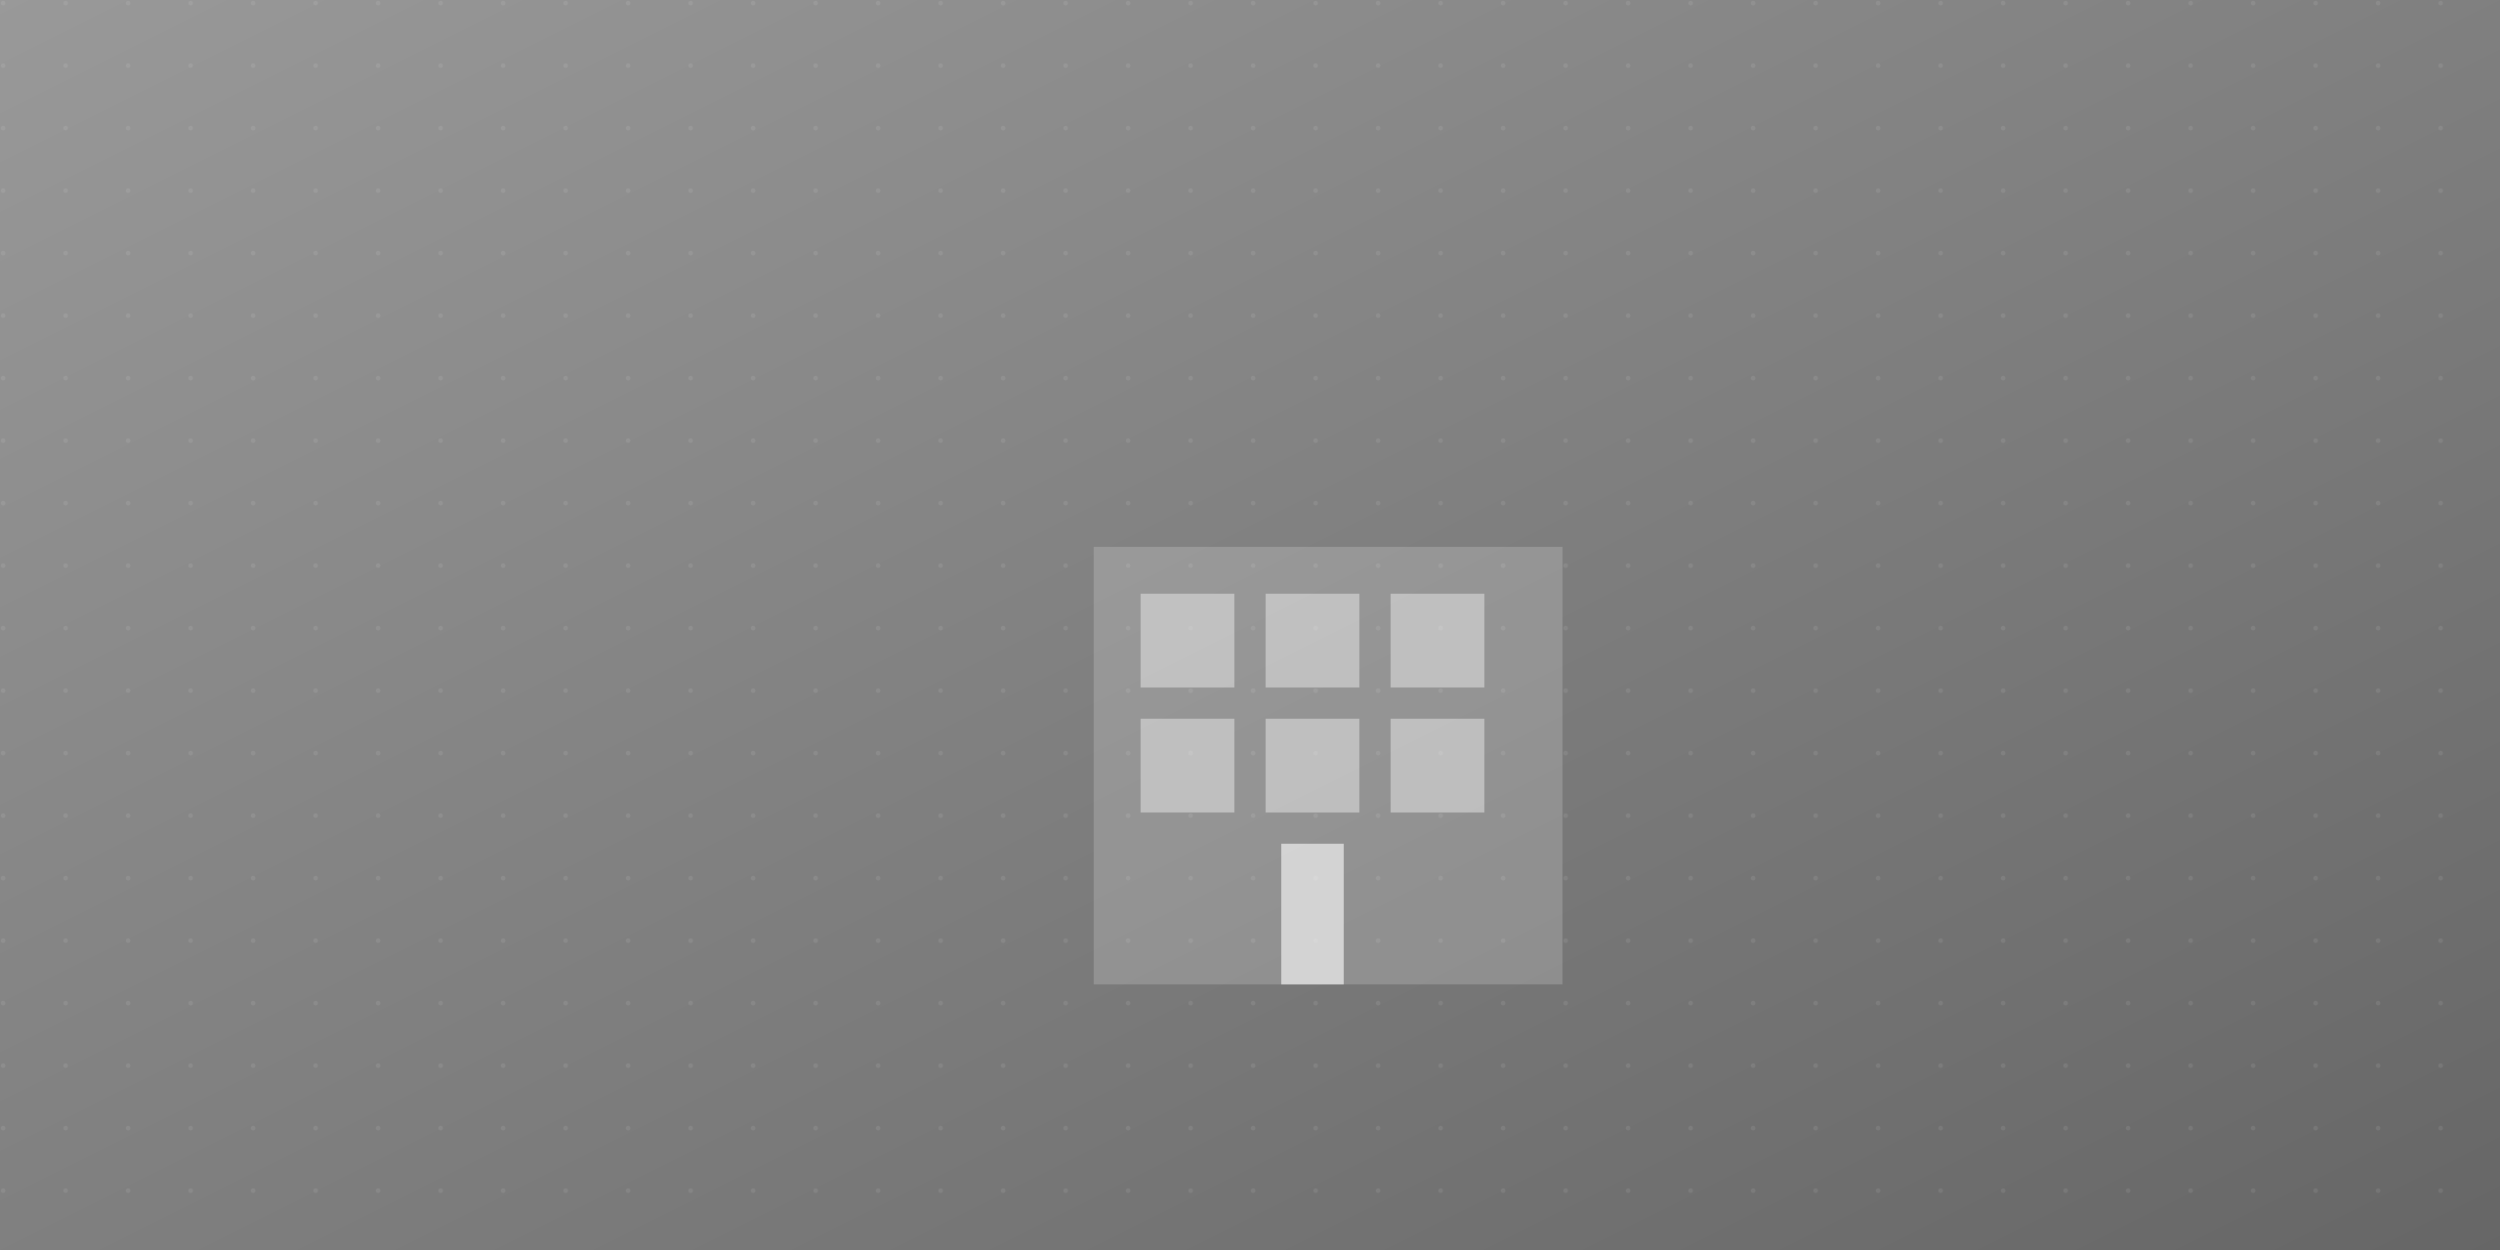
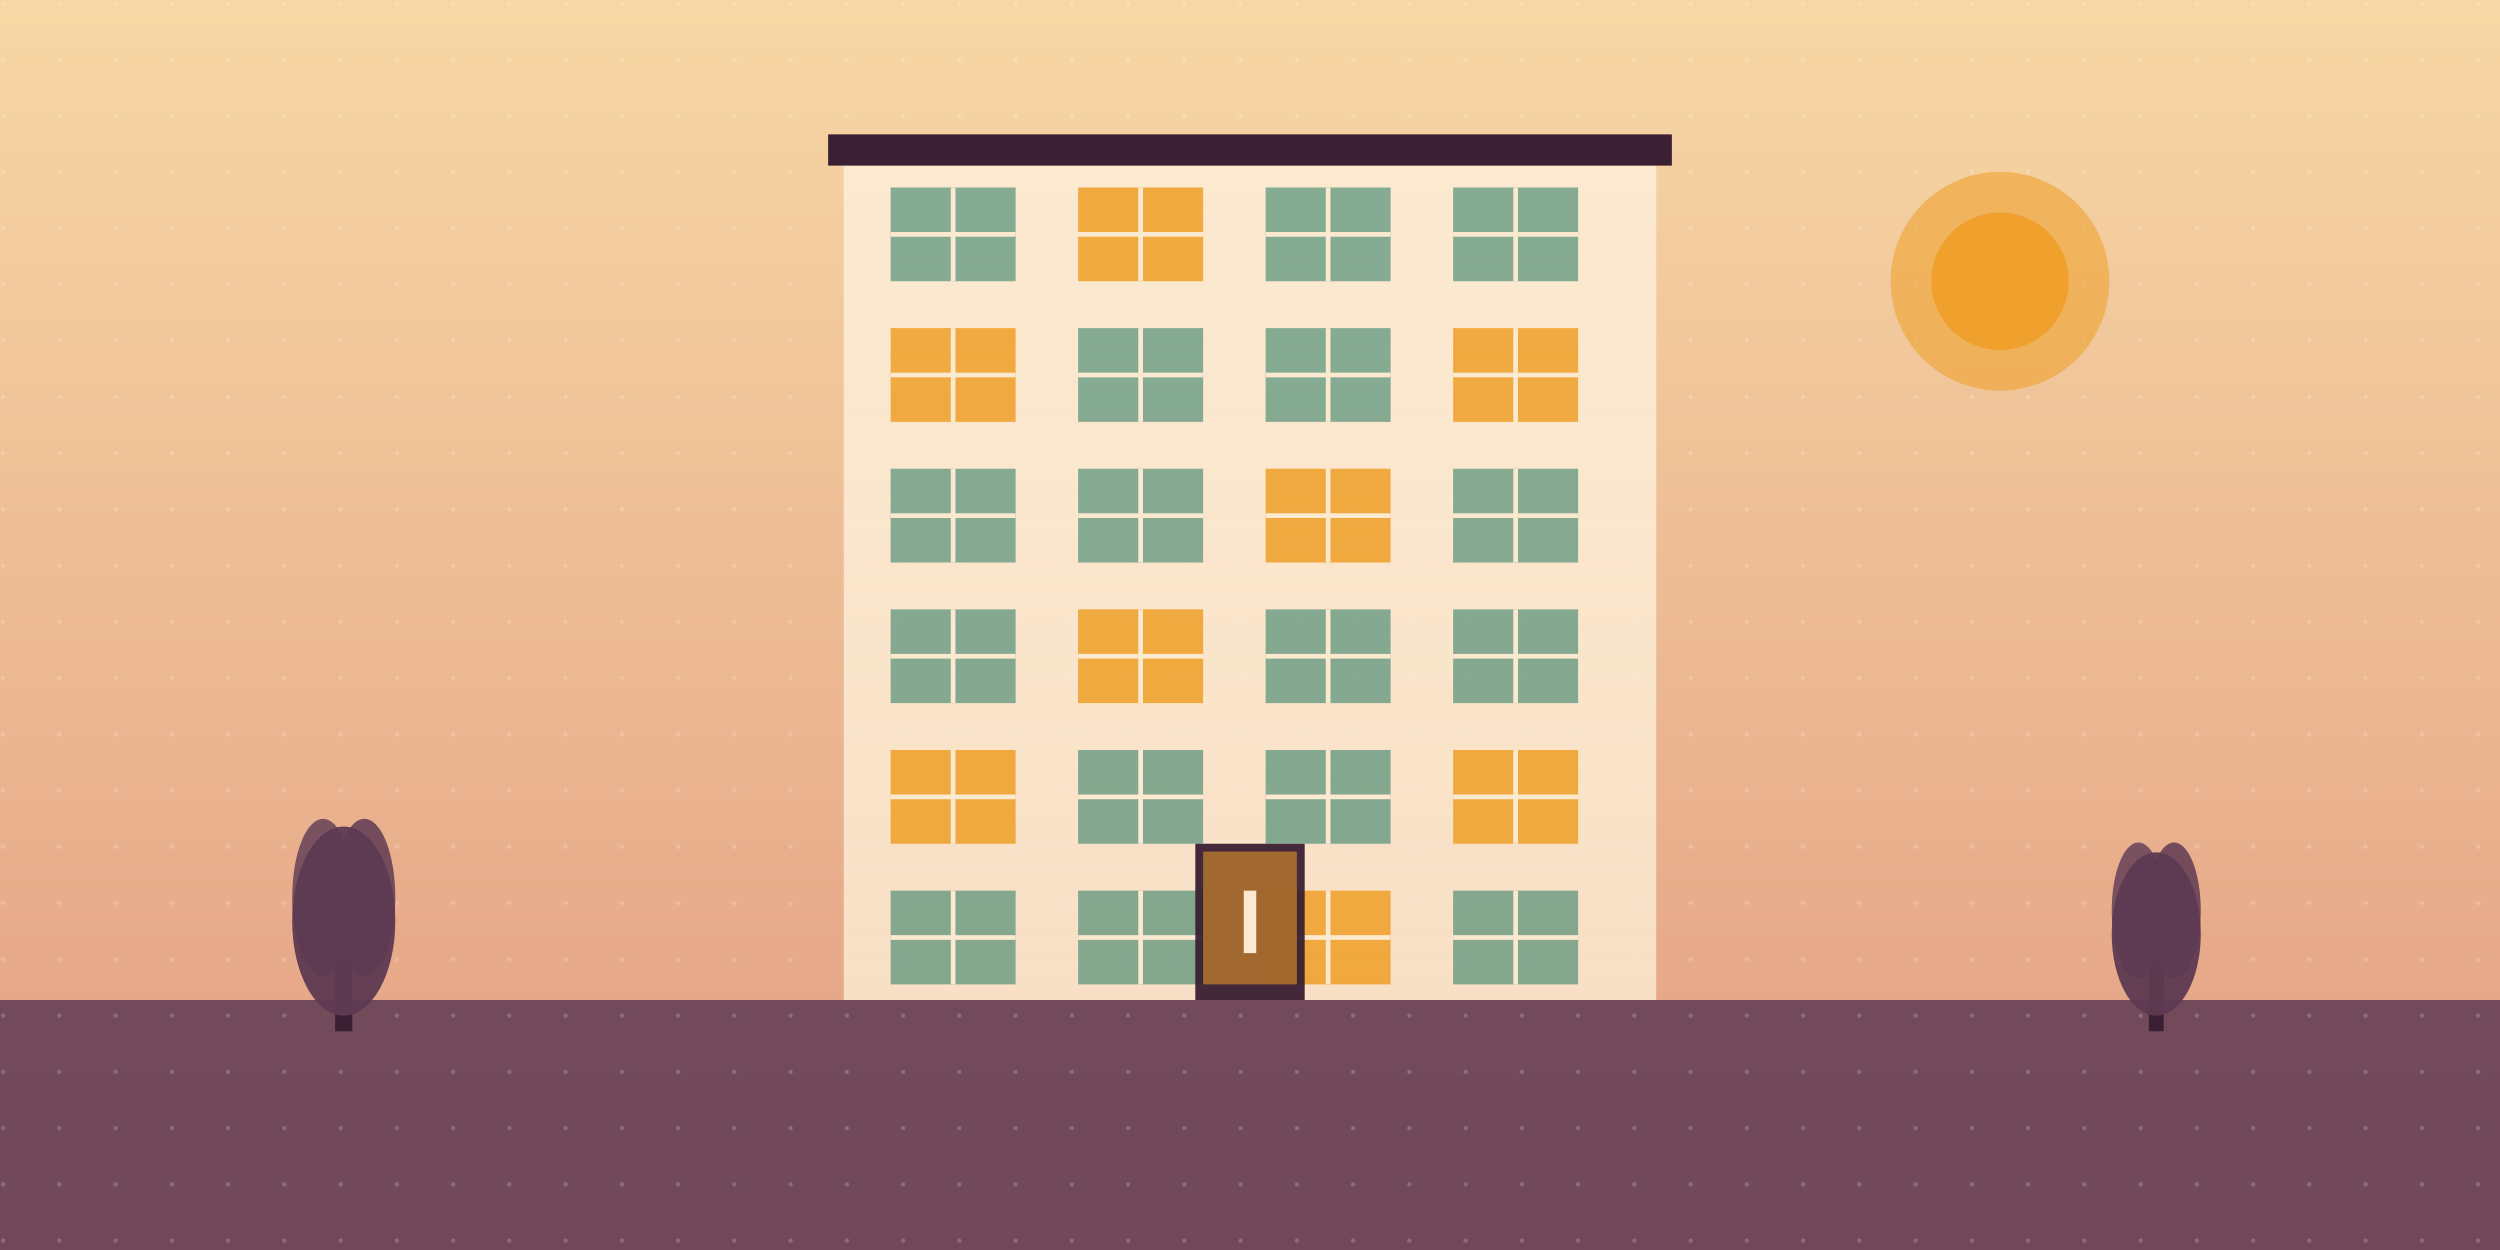
<svg xmlns="http://www.w3.org/2000/svg" viewBox="0 0 1600 800" preserveAspectRatio="xMidYMid slice">
  <defs>
-     <linearGradient id="g" x1="0" y1="0" x2="1" y2="1">
-       <stop offset="0" stop-color="#999999" />
-       <stop offset="1" stop-color="#666666" />
+     <linearGradient id="sky" x1="0" y1="0" x2="0" y2="1">
+       <stop offset="0" stop-color="#F7D8A5" />
+       <stop offset="1" stop-color="#E29C82" />
    </linearGradient>
-     <pattern id="dots" width="40" height="40" patternUnits="userSpaceOnUse">
-       <circle cx="2" cy="2" r="1.5" fill="white" opacity="0.08" />
+     <linearGradient id="wallG" x1="0" y1="0" x2="0" y2="1">
+       <stop offset="0" stop-color="#FBE9D0" />
+       <stop offset="1" stop-color="#FBE9D0" stop-opacity="0.85" />
+     </linearGradient>
+     <pattern id="dots" width="36" height="36" patternUnits="userSpaceOnUse">
+       <circle cx="2" cy="2" r="1.4" fill="white" opacity="0.18" />
    </pattern>
  </defs>
-   <rect width="1600" height="800" fill="url(#g)" />
+   <rect width="1600" height="800" fill="url(#sky)" />
  <rect width="1600" height="800" fill="url(#dots)" />
-   <rect x="700" y="350" width="300" height="280" fill="white" opacity="0.18" />
-   <rect x="730" y="380" width="60" height="60" fill="white" opacity="0.4" />
-   <rect x="810" y="380" width="60" height="60" fill="white" opacity="0.4" />
-   <rect x="890" y="380" width="60" height="60" fill="white" opacity="0.4" />
-   <rect x="730" y="460" width="60" height="60" fill="white" opacity="0.4" />
-   <rect x="810" y="460" width="60" height="60" fill="white" opacity="0.4" />
-   <rect x="890" y="460" width="60" height="60" fill="white" opacity="0.4" />
-   <rect x="820" y="540" width="40" height="90" fill="white" opacity="0.6" />
+   <rect x="0" y="640" width="1600" height="160" fill="#5E3A52" opacity="0.85" />
+   <rect x="0" y="640" width="1600" height="160" fill="url(#dots)" />
+   <rect x="214.5" y="599.5" width="11" height="60.5" fill="#3A2032" />
+   <ellipse cx="220" cy="589.5" rx="33" ry="60.5" fill="#5E3A52" opacity="0.95" />
+   <ellipse cx="206.8" cy="574.5" rx="19.8" ry="50.417" fill="#5E3A52" opacity="0.8" />
+   <ellipse cx="233.2" cy="574.5" rx="19.8" ry="50.417" fill="#5E3A52" opacity="0.85" />
+   <rect x="1375.25" y="607.75" width="9.5" height="52.25" fill="#3A2032" />
+   <ellipse cx="1380" cy="597.75" rx="28.5" ry="52.25" fill="#5E3A52" opacity="0.95" />
+   <ellipse cx="1368.6" cy="582.75" rx="17.1" ry="43.542" fill="#5E3A52" opacity="0.8" />
+   <ellipse cx="1391.4" cy="582.75" rx="17.1" ry="43.542" fill="#5E3A52" opacity="0.85" />
+   <circle cx="1280" cy="180" r="70" fill="#EF9F27" opacity="0.55" />
+   <circle cx="1280" cy="180" r="44" fill="#EF9F27" opacity="0.9" />
+   <rect x="540" y="100" width="520" height="540" fill="url(#wallG)" />
+   <rect x="530" y="86" width="540" height="20" fill="#3A2032" />
+   <rect x="570" y="120" width="80" height="60" fill="#0F6E56" opacity="0.5" />
+   <line x1="610" y1="120" x2="610" y2="180" stroke="#FBE9D0" stroke-width="3" />
+   <line x1="570" y1="150" x2="650" y2="150" stroke="#FBE9D0" stroke-width="3" />
+   <rect x="690" y="120" width="80" height="60" fill="#EF9F27" opacity="0.85" />
+   <line x1="730" y1="120" x2="730" y2="180" stroke="#FBE9D0" stroke-width="3" />
+   <line x1="690" y1="150" x2="770" y2="150" stroke="#FBE9D0" stroke-width="3" />
+   <rect x="810" y="120" width="80" height="60" fill="#0F6E56" opacity="0.5" />
+   <line x1="850" y1="120" x2="850" y2="180" stroke="#FBE9D0" stroke-width="3" />
+   <line x1="810" y1="150" x2="890" y2="150" stroke="#FBE9D0" stroke-width="3" />
+   <rect x="930" y="120" width="80" height="60" fill="#0F6E56" opacity="0.5" />
+   <line x1="970" y1="120" x2="970" y2="180" stroke="#FBE9D0" stroke-width="3" />
+   <line x1="930" y1="150" x2="1010" y2="150" stroke="#FBE9D0" stroke-width="3" />
+   <rect x="570" y="210" width="80" height="60" fill="#EF9F27" opacity="0.85" />
+   <line x1="610" y1="210" x2="610" y2="270" stroke="#FBE9D0" stroke-width="3" />
+   <line x1="570" y1="240" x2="650" y2="240" stroke="#FBE9D0" stroke-width="3" />
+   <rect x="690" y="210" width="80" height="60" fill="#0F6E56" opacity="0.5" />
+   <line x1="730" y1="210" x2="730" y2="270" stroke="#FBE9D0" stroke-width="3" />
+   <line x1="690" y1="240" x2="770" y2="240" stroke="#FBE9D0" stroke-width="3" />
+   <rect x="810" y="210" width="80" height="60" fill="#0F6E56" opacity="0.5" />
+   <line x1="850" y1="210" x2="850" y2="270" stroke="#FBE9D0" stroke-width="3" />
+   <line x1="810" y1="240" x2="890" y2="240" stroke="#FBE9D0" stroke-width="3" />
+   <rect x="930" y="210" width="80" height="60" fill="#EF9F27" opacity="0.85" />
+   <line x1="970" y1="210" x2="970" y2="270" stroke="#FBE9D0" stroke-width="3" />
+   <line x1="930" y1="240" x2="1010" y2="240" stroke="#FBE9D0" stroke-width="3" />
+   <rect x="570" y="300" width="80" height="60" fill="#0F6E56" opacity="0.5" />
+   <line x1="610" y1="300" x2="610" y2="360" stroke="#FBE9D0" stroke-width="3" />
+   <line x1="570" y1="330" x2="650" y2="330" stroke="#FBE9D0" stroke-width="3" />
+   <rect x="690" y="300" width="80" height="60" fill="#0F6E56" opacity="0.5" />
+   <line x1="730" y1="300" x2="730" y2="360" stroke="#FBE9D0" stroke-width="3" />
+   <line x1="690" y1="330" x2="770" y2="330" stroke="#FBE9D0" stroke-width="3" />
+   <rect x="810" y="300" width="80" height="60" fill="#EF9F27" opacity="0.85" />
+   <line x1="850" y1="300" x2="850" y2="360" stroke="#FBE9D0" stroke-width="3" />
+   <line x1="810" y1="330" x2="890" y2="330" stroke="#FBE9D0" stroke-width="3" />
+   <rect x="930" y="300" width="80" height="60" fill="#0F6E56" opacity="0.5" />
+   <line x1="970" y1="300" x2="970" y2="360" stroke="#FBE9D0" stroke-width="3" />
+   <line x1="930" y1="330" x2="1010" y2="330" stroke="#FBE9D0" stroke-width="3" />
+   <rect x="570" y="390" width="80" height="60" fill="#0F6E56" opacity="0.5" />
+   <line x1="610" y1="390" x2="610" y2="450" stroke="#FBE9D0" stroke-width="3" />
+   <line x1="570" y1="420" x2="650" y2="420" stroke="#FBE9D0" stroke-width="3" />
+   <rect x="690" y="390" width="80" height="60" fill="#EF9F27" opacity="0.85" />
+   <line x1="730" y1="390" x2="730" y2="450" stroke="#FBE9D0" stroke-width="3" />
+   <line x1="690" y1="420" x2="770" y2="420" stroke="#FBE9D0" stroke-width="3" />
+   <rect x="810" y="390" width="80" height="60" fill="#0F6E56" opacity="0.5" />
+   <line x1="850" y1="390" x2="850" y2="450" stroke="#FBE9D0" stroke-width="3" />
+   <line x1="810" y1="420" x2="890" y2="420" stroke="#FBE9D0" stroke-width="3" />
+   <rect x="930" y="390" width="80" height="60" fill="#0F6E56" opacity="0.5" />
+   <line x1="970" y1="390" x2="970" y2="450" stroke="#FBE9D0" stroke-width="3" />
+   <line x1="930" y1="420" x2="1010" y2="420" stroke="#FBE9D0" stroke-width="3" />
+   <rect x="570" y="480" width="80" height="60" fill="#EF9F27" opacity="0.85" />
+   <line x1="610" y1="480" x2="610" y2="540" stroke="#FBE9D0" stroke-width="3" />
+   <line x1="570" y1="510" x2="650" y2="510" stroke="#FBE9D0" stroke-width="3" />
+   <rect x="690" y="480" width="80" height="60" fill="#0F6E56" opacity="0.5" />
+   <line x1="730" y1="480" x2="730" y2="540" stroke="#FBE9D0" stroke-width="3" />
+   <line x1="690" y1="510" x2="770" y2="510" stroke="#FBE9D0" stroke-width="3" />
+   <rect x="810" y="480" width="80" height="60" fill="#0F6E56" opacity="0.5" />
+   <line x1="850" y1="480" x2="850" y2="540" stroke="#FBE9D0" stroke-width="3" />
+   <line x1="810" y1="510" x2="890" y2="510" stroke="#FBE9D0" stroke-width="3" />
+   <rect x="930" y="480" width="80" height="60" fill="#EF9F27" opacity="0.85" />
+   <line x1="970" y1="480" x2="970" y2="540" stroke="#FBE9D0" stroke-width="3" />
+   <line x1="930" y1="510" x2="1010" y2="510" stroke="#FBE9D0" stroke-width="3" />
+   <rect x="570" y="570" width="80" height="60" fill="#0F6E56" opacity="0.5" />
+   <line x1="610" y1="570" x2="610" y2="630" stroke="#FBE9D0" stroke-width="3" />
+   <line x1="570" y1="600" x2="650" y2="600" stroke="#FBE9D0" stroke-width="3" />
+   <rect x="690" y="570" width="80" height="60" fill="#0F6E56" opacity="0.5" />
+   <line x1="730" y1="570" x2="730" y2="630" stroke="#FBE9D0" stroke-width="3" />
+   <line x1="690" y1="600" x2="770" y2="600" stroke="#FBE9D0" stroke-width="3" />
+   <rect x="810" y="570" width="80" height="60" fill="#EF9F27" opacity="0.85" />
+   <line x1="850" y1="570" x2="850" y2="630" stroke="#FBE9D0" stroke-width="3" />
+   <line x1="810" y1="600" x2="890" y2="600" stroke="#FBE9D0" stroke-width="3" />
+   <rect x="930" y="570" width="80" height="60" fill="#0F6E56" opacity="0.5" />
+   <line x1="970" y1="570" x2="970" y2="630" stroke="#FBE9D0" stroke-width="3" />
+   <line x1="930" y1="600" x2="1010" y2="600" stroke="#FBE9D0" stroke-width="3" />
+   <rect x="765" y="540" width="70" height="100" fill="#3A2032" opacity="0.95" />
+   <rect x="770" y="545" width="60" height="85" fill="#EF9F27" opacity="0.55" />
+   <rect x="796" y="570" width="8" height="40" fill="#FBE9D0" />
</svg>
